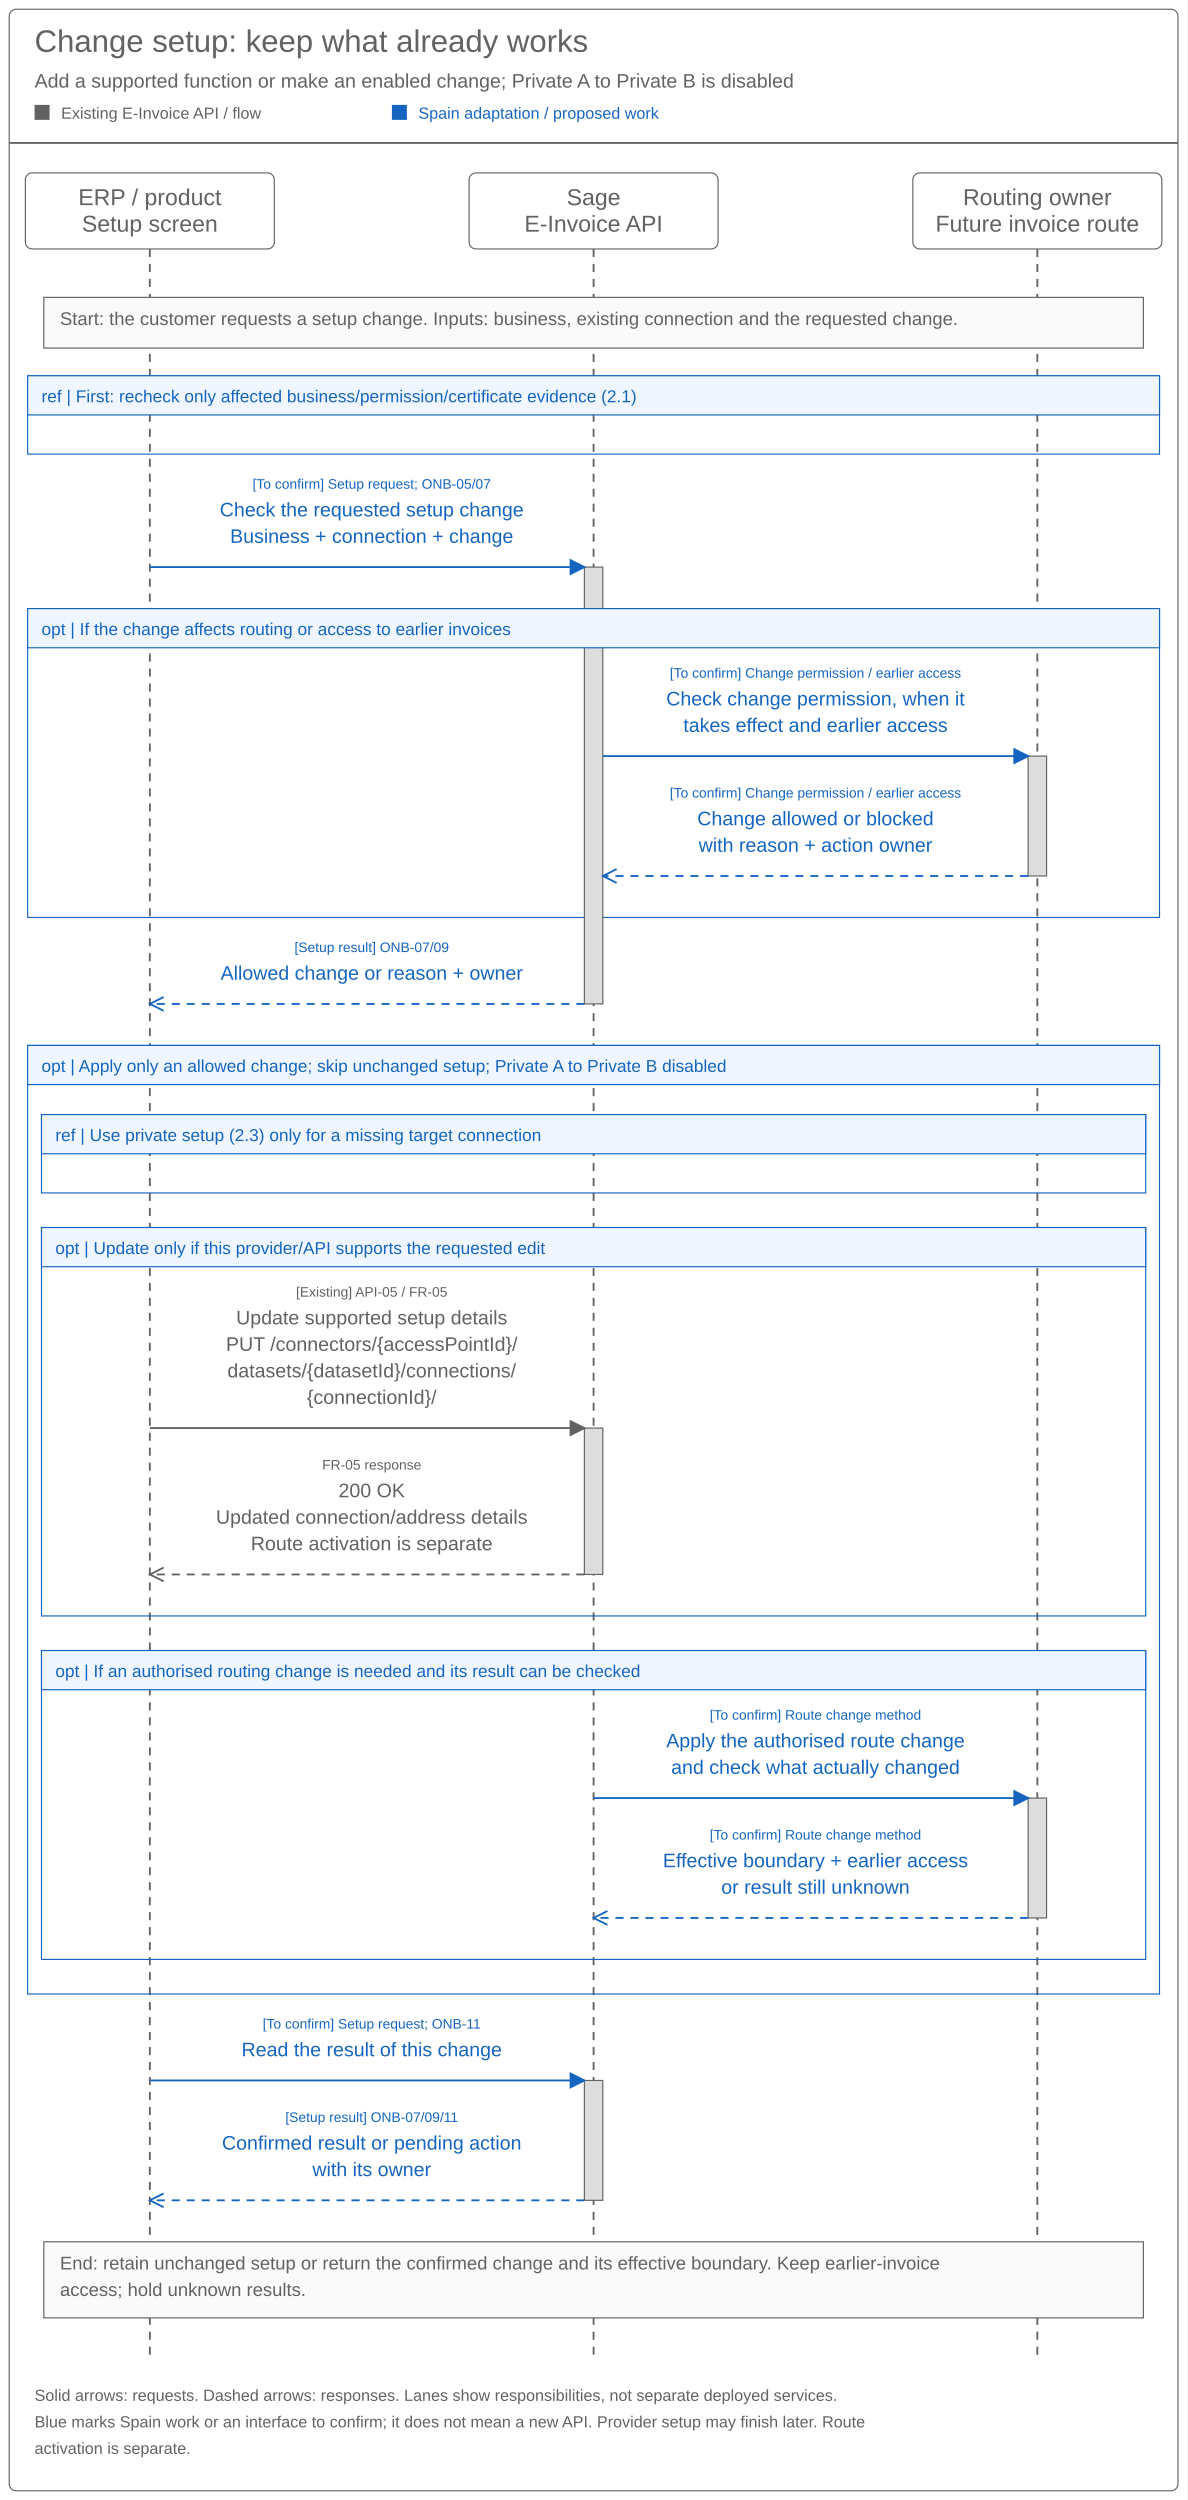
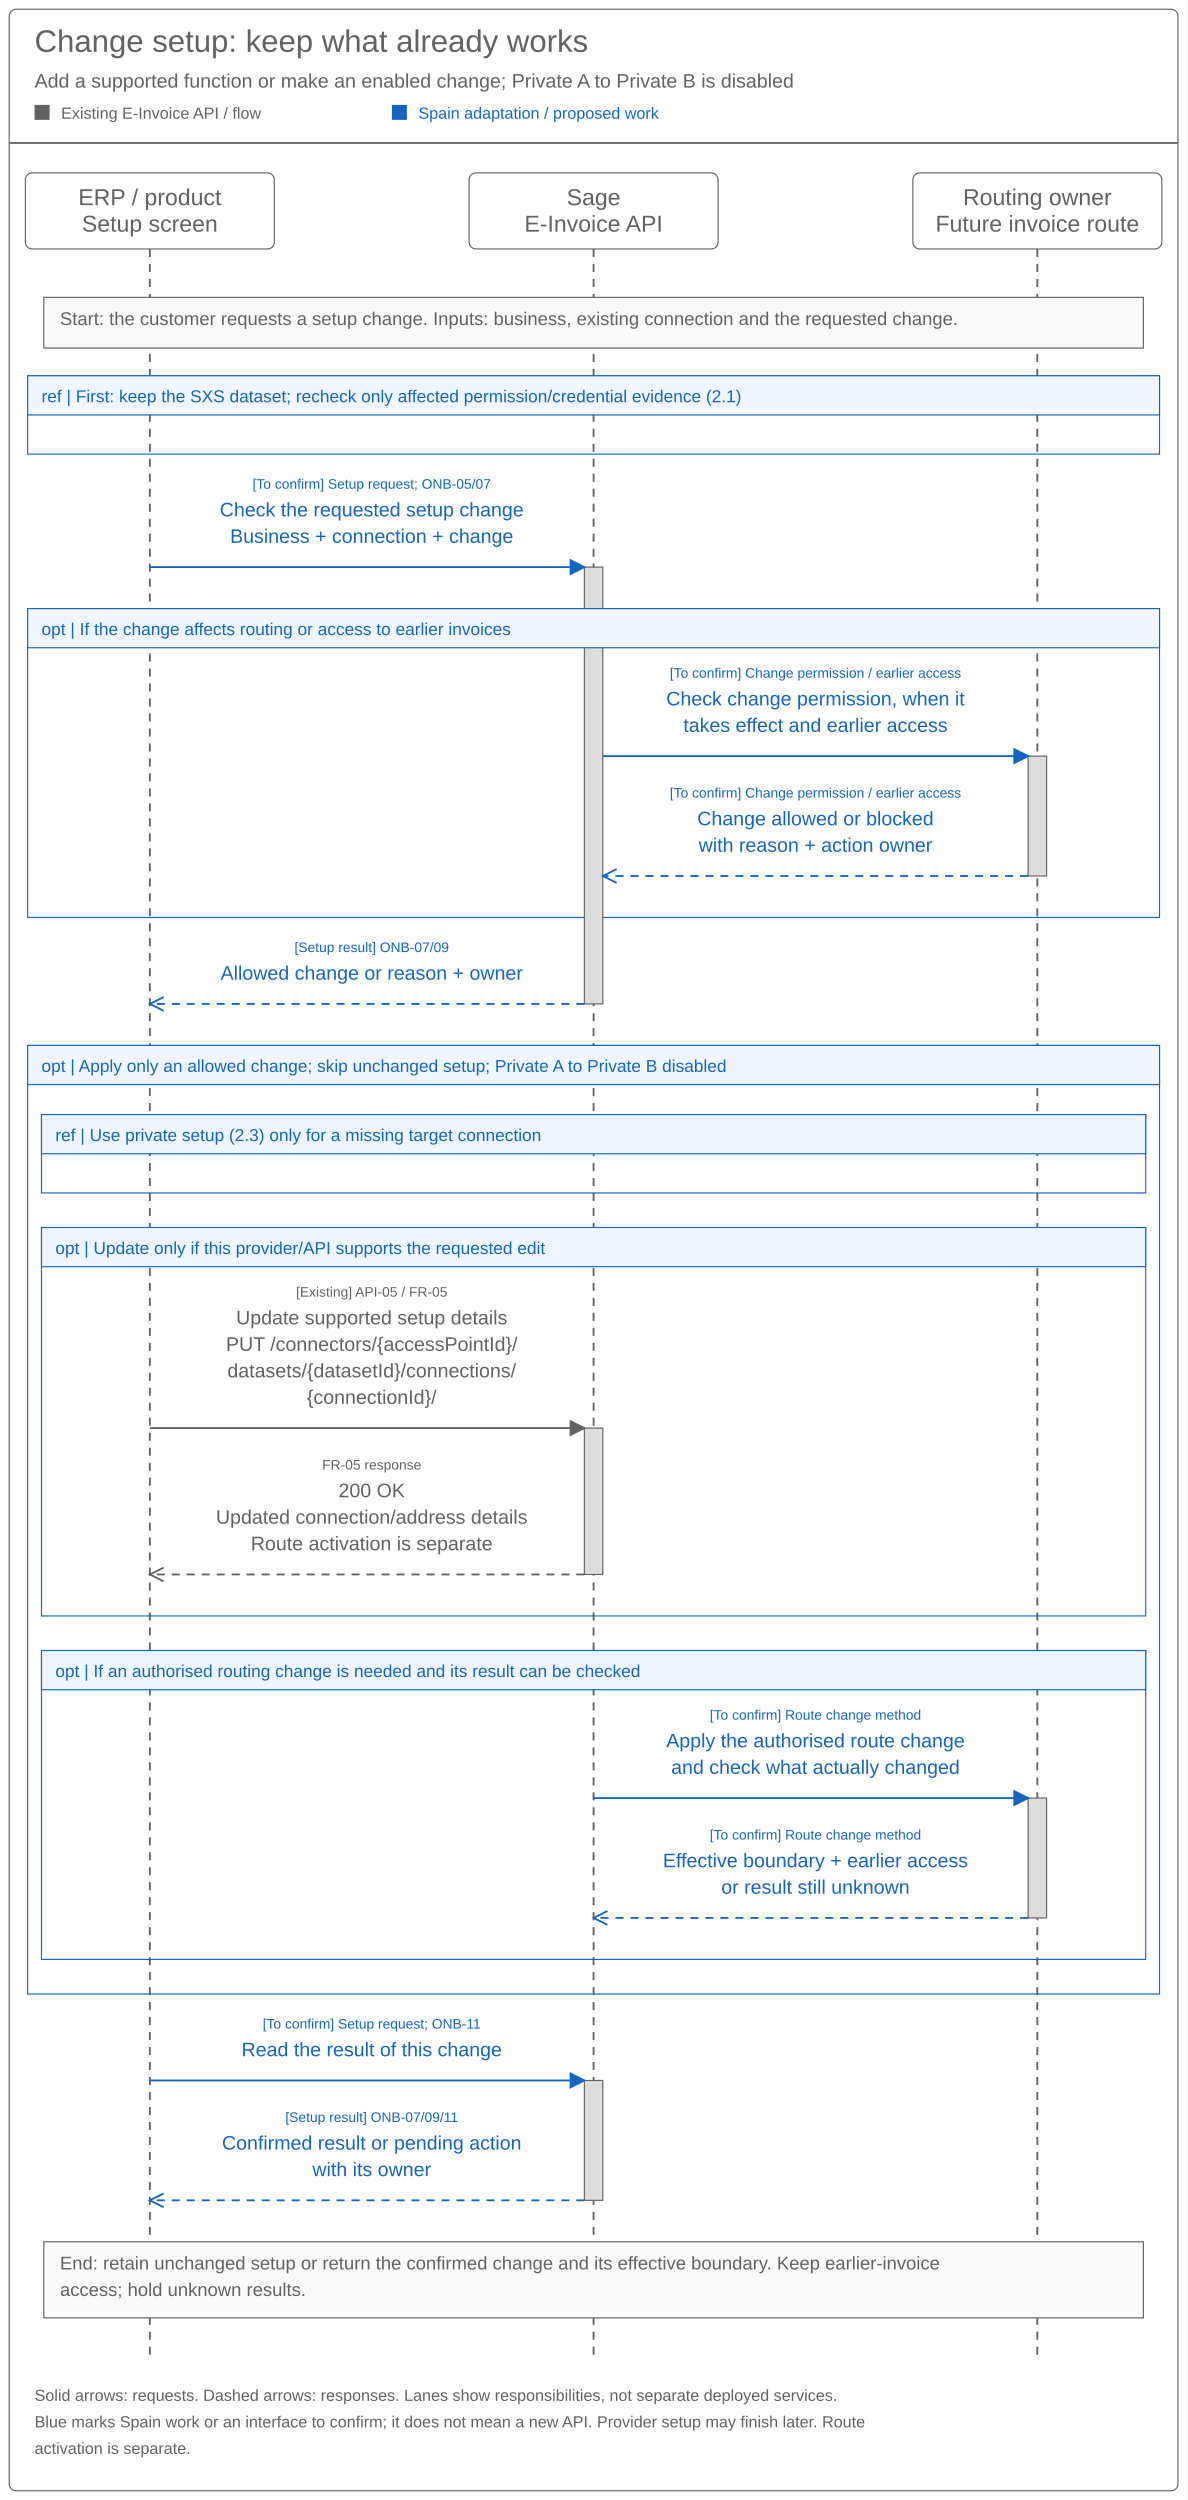
<svg xmlns="http://www.w3.org/2000/svg" aria-label="Change setup: keep what already works" width="1030" height="2169" viewBox="0 0 1030 2169" role="img">
  <rect width="1030" height="2169" fill="white" />
  <rect x="8" y="8" width="1014" height="2153" fill="white" stroke="#626262" rx="6" />
  <text font-family="Arial, sans-serif" font-size="27" text-anchor="start" x="30" y="45" fill="#626262">Change setup: keep what already works</text>
  <text font-family="Arial, sans-serif" font-size="17" text-anchor="start" x="30" y="76" fill="#626262">Add a supported function or make an enabled change; Private A to Private B is disabled</text>
  <path d="M 8,124 L 1022,124" fill="none" stroke="#626262" stroke-width="1.6" />
  <path d="M 130,216 L 130,2043" fill="none" stroke="#626262" stroke-width="1.6" stroke-dasharray="7 6" />
  <rect x="22" y="150" width="216" height="66" fill="white" stroke="#626262" rx="6" />
  <text font-family="Arial, sans-serif" font-size="20" text-anchor="middle" x="130" y="178" fill="#626262">ERP / product</text>
  <text font-family="Arial, sans-serif" font-size="20" text-anchor="middle" x="130" y="201" fill="#626262">Setup screen</text>
  <path d="M 515,216 L 515,2043" fill="none" stroke="#626262" stroke-width="1.6" stroke-dasharray="7 6" />
  <rect x="407" y="150" width="216" height="66" fill="white" stroke="#626262" rx="6" />
  <text font-family="Arial, sans-serif" font-size="20" text-anchor="middle" x="515" y="178" fill="#626262">Sage</text>
  <text font-family="Arial, sans-serif" font-size="20" text-anchor="middle" x="515" y="201" fill="#626262">E-Invoice API</text>
  <path d="M 900,216 L 900,2043" fill="none" stroke="#626262" stroke-width="1.6" stroke-dasharray="7 6" />
  <rect x="792" y="150" width="216" height="66" fill="white" stroke="#626262" rx="6" />
  <text font-family="Arial, sans-serif" font-size="20" text-anchor="middle" x="900" y="178" fill="#626262">Routing owner</text>
  <text font-family="Arial, sans-serif" font-size="20" text-anchor="middle" x="900" y="201" fill="#626262">Future invoice route</text>
  <rect x="24" y="326" width="982" height="68" fill="none" stroke="#1565C0" rx="0" />
  <rect x="24" y="528" width="982" height="268" fill="none" stroke="#1565C0" rx="0" />
  <rect x="36" y="967" width="958" height="68" fill="none" stroke="#1565C0" rx="0" />
  <rect x="36" y="1065" width="958" height="337" fill="none" stroke="#1565C0" rx="0" />
  <rect x="36" y="1432" width="958" height="268" fill="none" stroke="#1565C0" rx="0" />
  <rect x="24" y="907" width="982" height="823" fill="none" stroke="#1565C0" rx="0" />
  <rect x="892" y="656" width="16" height="104" fill="#dddddd" stroke="#626262" rx="0" />
  <rect x="507" y="492" width="16" height="379" fill="#dddddd" stroke="#626262" rx="0" />
  <rect x="507" y="1239" width="16" height="127" fill="#dddddd" stroke="#626262" rx="0" />
  <rect x="892" y="1560" width="16" height="104" fill="#dddddd" stroke="#626262" rx="0" />
  <rect x="507" y="1805" width="16" height="104" fill="#dddddd" stroke="#626262" rx="0" />
  <rect x="24" y="326" width="982" height="34" fill="#EFF6FF" stroke="#1565C0" rx="0" />
-   <text font-family="Arial, sans-serif" font-size="15" text-anchor="start" x="36" y="349" fill="#1565C0">ref | First: recheck only affected business/permission/certificate evidence (2.1)</text>
+   <text font-family="Arial, sans-serif" font-size="15" text-anchor="start" x="36" y="349" fill="#1565C0">ref | First: keep the SXS dataset; recheck only affected permission/credential evidence (2.1)</text>
  <rect x="24" y="528" width="982" height="34" fill="#EFF6FF" stroke="#1565C0" rx="0" />
  <text font-family="Arial, sans-serif" font-size="15" text-anchor="start" x="36" y="551" fill="#1565C0">opt | If the change affects routing or access to earlier invoices</text>
  <rect x="36" y="967" width="958" height="34" fill="#EFF6FF" stroke="#1565C0" rx="0" />
  <text font-family="Arial, sans-serif" font-size="15" text-anchor="start" x="48" y="990" fill="#1565C0">ref | Use private setup (2.3) only for a missing target connection</text>
  <rect x="36" y="1065" width="958" height="34" fill="#EFF6FF" stroke="#1565C0" rx="0" />
  <text font-family="Arial, sans-serif" font-size="15" text-anchor="start" x="48" y="1088" fill="#1565C0">opt | Update only if this provider/API supports the requested edit</text>
  <rect x="36" y="1432" width="958" height="34" fill="#EFF6FF" stroke="#1565C0" rx="0" />
  <text font-family="Arial, sans-serif" font-size="15" text-anchor="start" x="48" y="1455" fill="#1565C0">opt | If an authorised routing change is needed and its result can be checked</text>
  <rect x="24" y="907" width="982" height="34" fill="#EFF6FF" stroke="#1565C0" rx="0" />
  <text font-family="Arial, sans-serif" font-size="15" text-anchor="start" x="36" y="930" fill="#1565C0">opt | Apply only an allowed change; skip unchanged setup; Private A to Private B disabled</text>
  <rect x="38" y="258" width="954" height="44" fill="#fafafa" stroke="#626262" rx="0" />
  <text font-family="Arial, sans-serif" font-size="16" text-anchor="start" x="52" y="282" fill="#626262">Start: the customer requests a setup change. Inputs: business, existing connection and the requested change.</text>
  <rect x="38" y="1945" width="954" height="66" fill="#fafafa" stroke="#626262" rx="0" />
  <text font-family="Arial, sans-serif" font-size="16" text-anchor="start" x="52" y="1969" fill="#626262">End: retain unchanged setup or return the confirmed change and its effective boundary. Keep earlier-invoice</text>
  <text font-family="Arial, sans-serif" font-size="16" text-anchor="start" x="52" y="1992" fill="#626262">access; hold unknown results.</text>
  <rect x="142" y="406" width="361" height="77" fill="white" stroke="none" rx="0" />
  <text font-family="Arial, sans-serif" font-size="12" text-anchor="middle" x="322.5" y="424" fill="#1565C0">[To confirm] Setup request; ONB-05/07</text>
  <text font-family="Arial, sans-serif" font-size="17" text-anchor="middle" x="322.5" y="448" fill="#1565C0">Check the requested setup change</text>
  <text font-family="Arial, sans-serif" font-size="17" text-anchor="middle" x="322.5" y="471" fill="#1565C0">Business + connection + change</text>
  <path d="M 130,492 L 507,492" fill="none" stroke="#1565C0" stroke-width="1.6" />
  <path stroke-width="1.6" d="M 495,486 L 507,492 L 495,498 Z" fill="#1565C0" stroke="#1565C0" />
  <rect x="527" y="570" width="361" height="77" fill="white" stroke="none" rx="0" />
  <text font-family="Arial, sans-serif" font-size="12" text-anchor="middle" x="707.5" y="588" fill="#1565C0">[To confirm] Change permission / earlier access</text>
  <text font-family="Arial, sans-serif" font-size="17" text-anchor="middle" x="707.5" y="612" fill="#1565C0">Check change permission, when it</text>
  <text font-family="Arial, sans-serif" font-size="17" text-anchor="middle" x="707.5" y="635" fill="#1565C0">takes effect and earlier access</text>
  <path d="M 523,656 L 892,656" fill="none" stroke="#1565C0" stroke-width="1.6" />
  <path stroke-width="1.6" d="M 880,650 L 892,656 L 880,662 Z" fill="#1565C0" stroke="#1565C0" />
  <rect x="527" y="674" width="361" height="77" fill="white" stroke="none" rx="0" />
  <text font-family="Arial, sans-serif" font-size="12" text-anchor="middle" x="707.5" y="692" fill="#1565C0">[To confirm] Change permission / earlier access</text>
  <text font-family="Arial, sans-serif" font-size="17" text-anchor="middle" x="707.5" y="716" fill="#1565C0">Change allowed or blocked</text>
  <text font-family="Arial, sans-serif" font-size="17" text-anchor="middle" x="707.5" y="739" fill="#1565C0">with reason + action owner</text>
  <path d="M 892,760 L 523,760" fill="none" stroke="#1565C0" stroke-width="1.6" stroke-dasharray="7 6" />
  <path stroke-width="1.6" d="M 535,754 L 523,760 L 535,766" fill="none" stroke="#1565C0" />
  <rect x="142" y="808" width="361" height="54" fill="white" stroke="none" rx="0" />
  <text font-family="Arial, sans-serif" font-size="12" text-anchor="middle" x="322.5" y="826" fill="#1565C0">[Setup result] ONB-07/09</text>
  <text font-family="Arial, sans-serif" font-size="17" text-anchor="middle" x="322.5" y="850" fill="#1565C0">Allowed change or reason + owner</text>
  <path d="M 507,871 L 130,871" fill="none" stroke="#1565C0" stroke-width="1.6" stroke-dasharray="7 6" />
  <path stroke-width="1.6" d="M 142,865 L 130,871 L 142,877" fill="none" stroke="#1565C0" />
  <rect x="142" y="1107" width="361" height="123" fill="white" stroke="none" rx="0" />
  <text font-family="Arial, sans-serif" font-size="12" text-anchor="middle" x="322.5" y="1125" fill="#626262">[Existing] API-05 / FR-05</text>
  <text font-family="Arial, sans-serif" font-size="17" text-anchor="middle" x="322.5" y="1149" fill="#626262">Update supported setup details</text>
  <text font-family="Arial, sans-serif" font-size="17" text-anchor="middle" x="322.5" y="1172" fill="#626262">PUT /connectors/{accessPointId}/</text>
  <text font-family="Arial, sans-serif" font-size="17" text-anchor="middle" x="322.5" y="1195" fill="#626262">datasets/{datasetId}/connections/</text>
  <text font-family="Arial, sans-serif" font-size="17" text-anchor="middle" x="322.5" y="1218" fill="#626262">{connectionId}/</text>
  <path d="M 130,1239 L 507,1239" fill="none" stroke="#626262" stroke-width="1.6" />
  <path stroke-width="1.6" d="M 495,1233 L 507,1239 L 495,1245 Z" fill="#626262" stroke="#626262" />
  <rect x="142" y="1257" width="361" height="100" fill="white" stroke="none" rx="0" />
  <text font-family="Arial, sans-serif" font-size="12" text-anchor="middle" x="322.5" y="1275" fill="#626262">FR-05 response</text>
  <text font-family="Arial, sans-serif" font-size="17" text-anchor="middle" x="322.5" y="1299" fill="#626262">200 OK</text>
  <text font-family="Arial, sans-serif" font-size="17" text-anchor="middle" x="322.5" y="1322" fill="#626262">Updated connection/address details</text>
  <text font-family="Arial, sans-serif" font-size="17" text-anchor="middle" x="322.5" y="1345" fill="#626262">Route activation is separate</text>
  <path d="M 507,1366 L 130,1366" fill="none" stroke="#626262" stroke-width="1.6" stroke-dasharray="7 6" />
  <path stroke-width="1.6" d="M 142,1360 L 130,1366 L 142,1372" fill="none" stroke="#626262" />
  <rect x="527" y="1474" width="361" height="77" fill="white" stroke="none" rx="0" />
  <text font-family="Arial, sans-serif" font-size="12" text-anchor="middle" x="707.5" y="1492" fill="#1565C0">[To confirm] Route change method</text>
  <text font-family="Arial, sans-serif" font-size="17" text-anchor="middle" x="707.5" y="1516" fill="#1565C0">Apply the authorised route change</text>
  <text font-family="Arial, sans-serif" font-size="17" text-anchor="middle" x="707.5" y="1539" fill="#1565C0">and check what actually changed</text>
  <path d="M 515,1560 L 892,1560" fill="none" stroke="#1565C0" stroke-width="1.6" />
  <path stroke-width="1.6" d="M 880,1554 L 892,1560 L 880,1566 Z" fill="#1565C0" stroke="#1565C0" />
  <rect x="527" y="1578" width="361" height="77" fill="white" stroke="none" rx="0" />
  <text font-family="Arial, sans-serif" font-size="12" text-anchor="middle" x="707.5" y="1596" fill="#1565C0">[To confirm] Route change method</text>
  <text font-family="Arial, sans-serif" font-size="17" text-anchor="middle" x="707.5" y="1620" fill="#1565C0">Effective boundary + earlier access</text>
  <text font-family="Arial, sans-serif" font-size="17" text-anchor="middle" x="707.5" y="1643" fill="#1565C0">or result still unknown</text>
  <path d="M 892,1664 L 515,1664" fill="none" stroke="#1565C0" stroke-width="1.6" stroke-dasharray="7 6" />
  <path stroke-width="1.6" d="M 527,1658 L 515,1664 L 527,1670" fill="none" stroke="#1565C0" />
  <rect x="142" y="1742" width="361" height="54" fill="white" stroke="none" rx="0" />
  <text font-family="Arial, sans-serif" font-size="12" text-anchor="middle" x="322.5" y="1760" fill="#1565C0">[To confirm] Setup request; ONB-11</text>
  <text font-family="Arial, sans-serif" font-size="17" text-anchor="middle" x="322.5" y="1784" fill="#1565C0">Read the result of this change</text>
  <path d="M 130,1805 L 507,1805" fill="none" stroke="#1565C0" stroke-width="1.6" />
  <path stroke-width="1.6" d="M 495,1799 L 507,1805 L 495,1811 Z" fill="#1565C0" stroke="#1565C0" />
  <rect x="142" y="1823" width="361" height="77" fill="white" stroke="none" rx="0" />
  <text font-family="Arial, sans-serif" font-size="12" text-anchor="middle" x="322.5" y="1841" fill="#1565C0">[Setup result] ONB-07/09/11</text>
  <text font-family="Arial, sans-serif" font-size="17" text-anchor="middle" x="322.5" y="1865" fill="#1565C0">Confirmed result or pending action</text>
  <text font-family="Arial, sans-serif" font-size="17" text-anchor="middle" x="322.5" y="1888" fill="#1565C0">with its owner</text>
  <path d="M 507,1909 L 130,1909" fill="none" stroke="#1565C0" stroke-width="1.6" stroke-dasharray="7 6" />
  <path stroke-width="1.6" d="M 142,1903 L 130,1909 L 142,1915" fill="none" stroke="#1565C0" />
  <text font-family="Arial, sans-serif" font-size="14" text-anchor="start" x="30" y="2083" fill="#626262">Solid arrows: requests. Dashed arrows: responses. Lanes show responsibilities, not separate deployed services.</text>
  <text font-family="Arial, sans-serif" font-size="14" text-anchor="start" x="30" y="2106" fill="#626262">Blue marks Spain work or an interface to confirm; it does not mean a new API. Provider setup may finish later. Route</text>
  <text font-family="Arial, sans-serif" font-size="14" text-anchor="start" x="30" y="2129" fill="#626262">activation is separate.</text>
  <rect id="reuse-legend-grey-swatch" x="30" y="91" width="13" height="13" fill="#626262" />
  <text font-family="Arial, sans-serif" font-size="14" id="reuse-legend-grey-label" x="53" y="103" fill="#626262">Existing E-Invoice API / flow</text>
  <rect id="reuse-legend-blue-swatch" x="340" y="91" width="13" height="13" fill="#1565C0" />
  <text font-family="Arial, sans-serif" font-size="14" id="reuse-legend-blue-label" x="363" y="103" fill="#1565C0">Spain adaptation / proposed work</text>
</svg>
